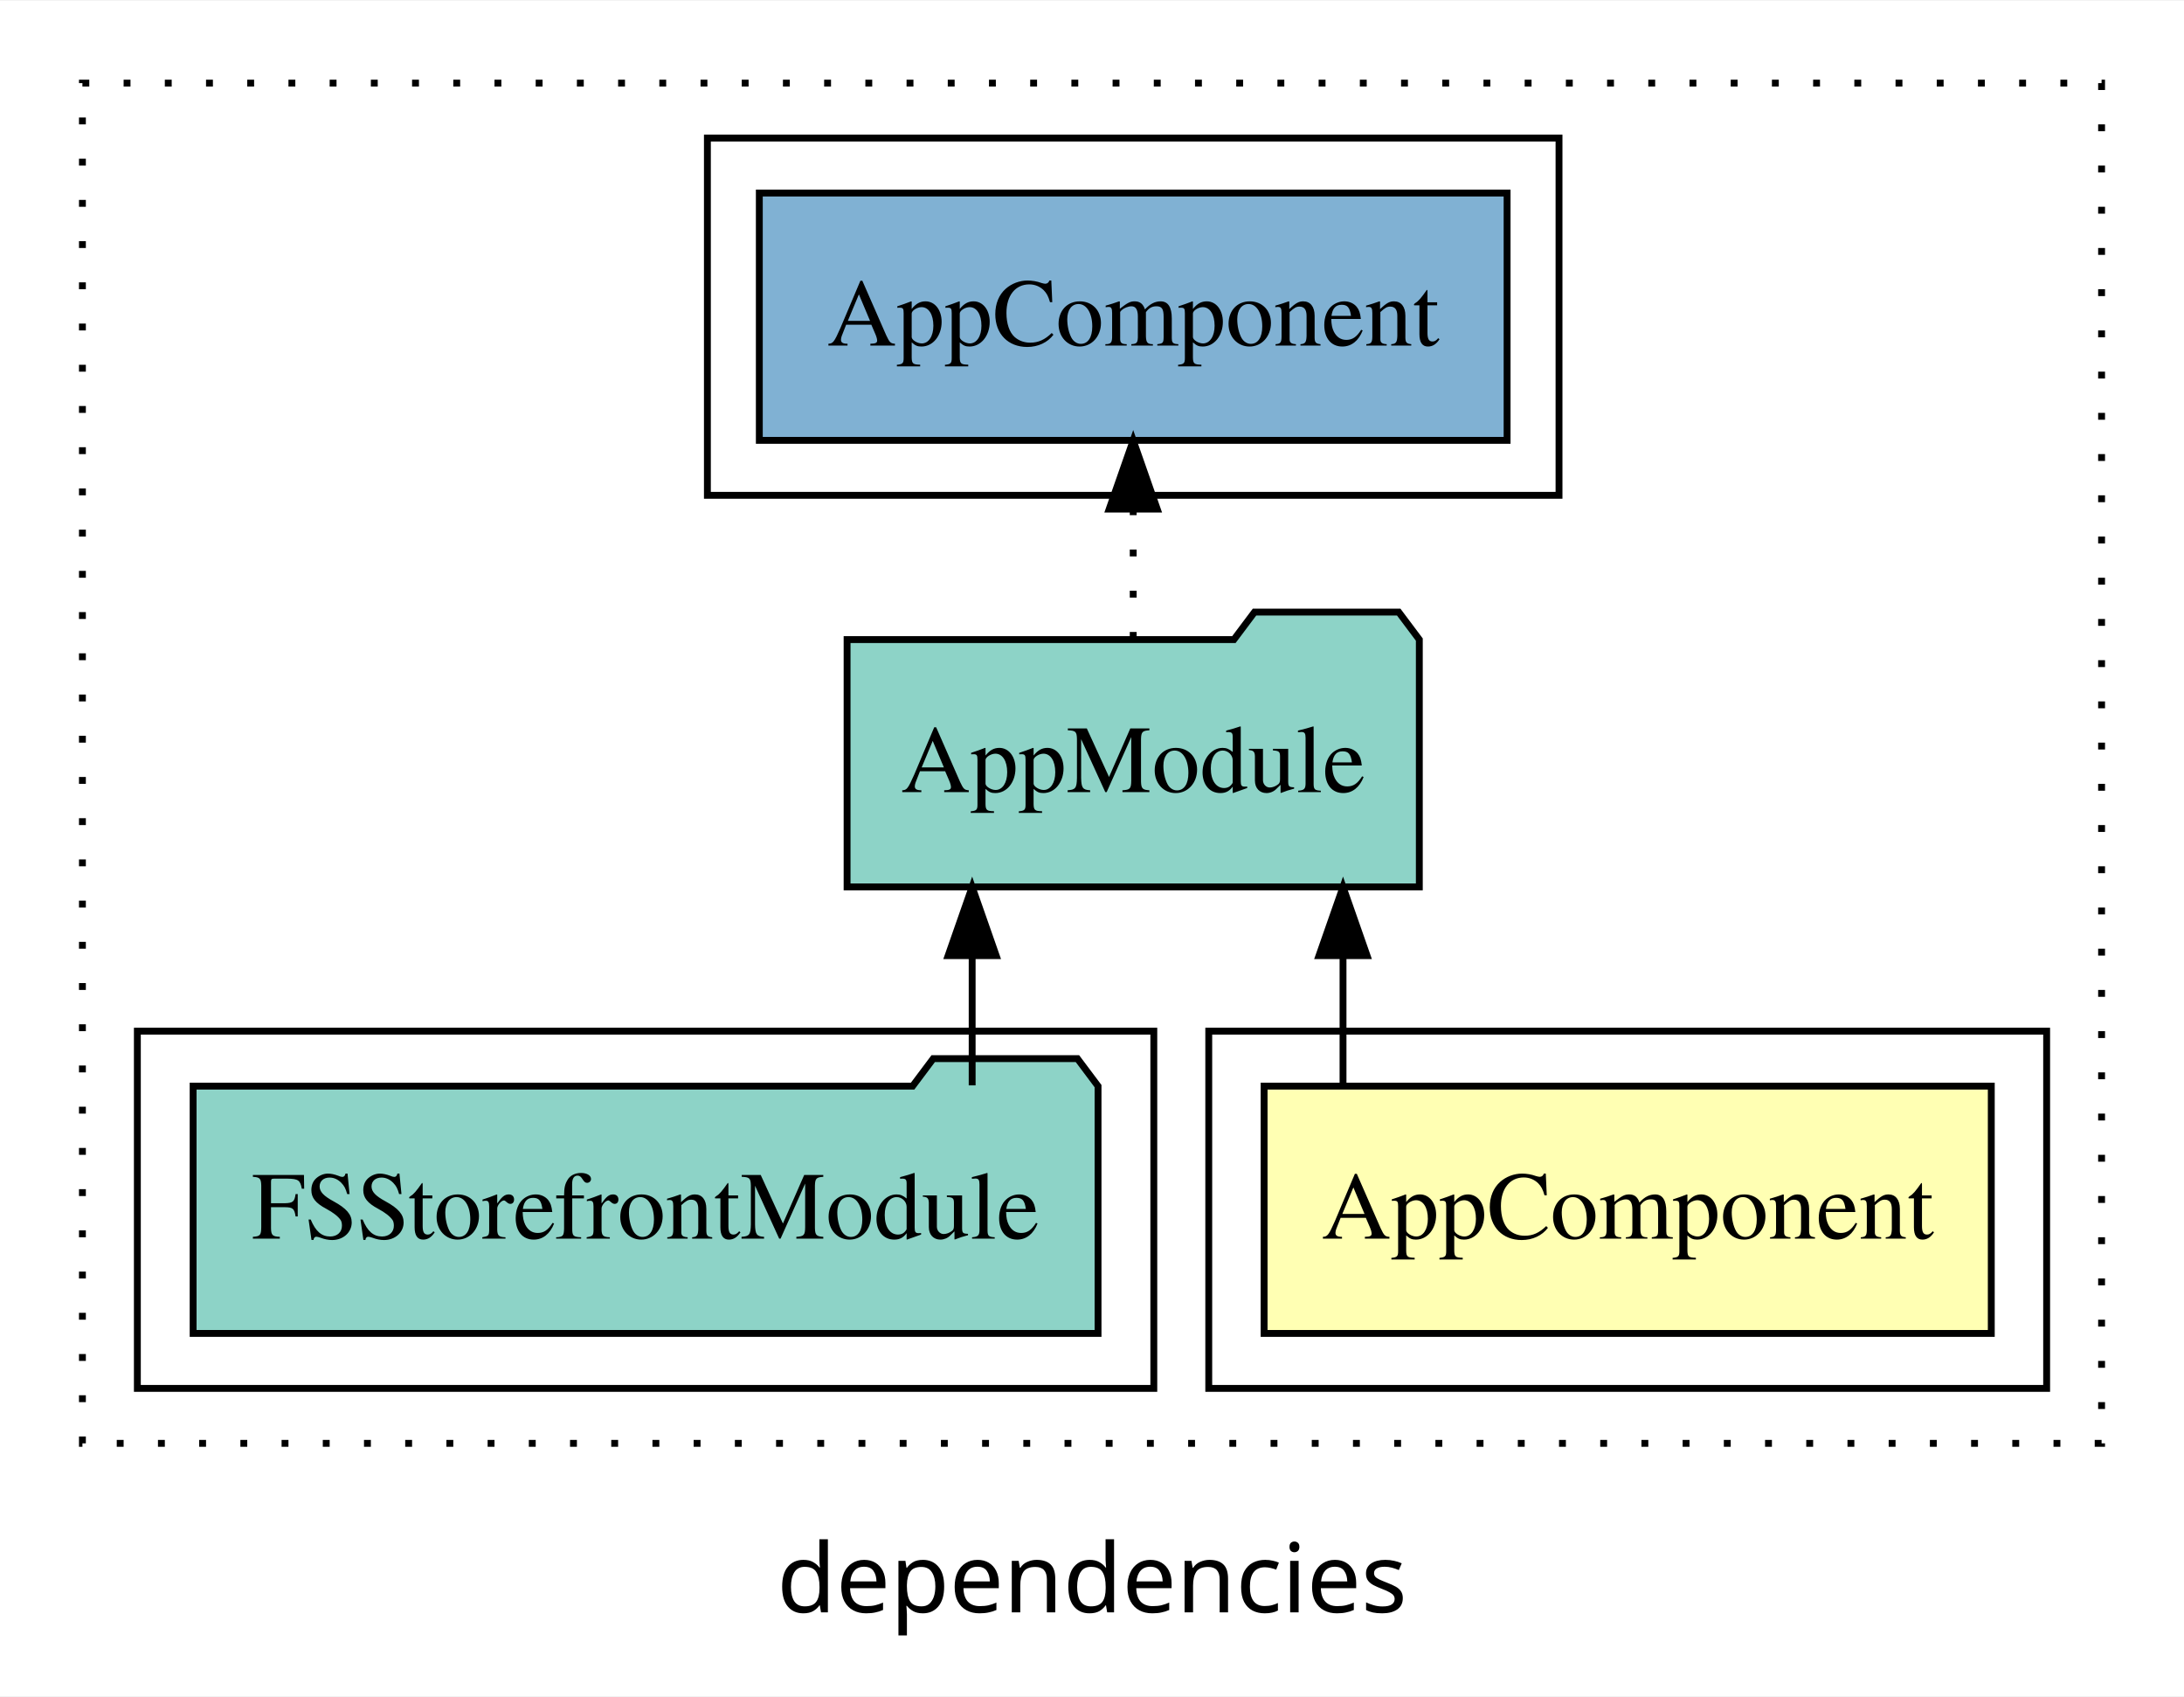
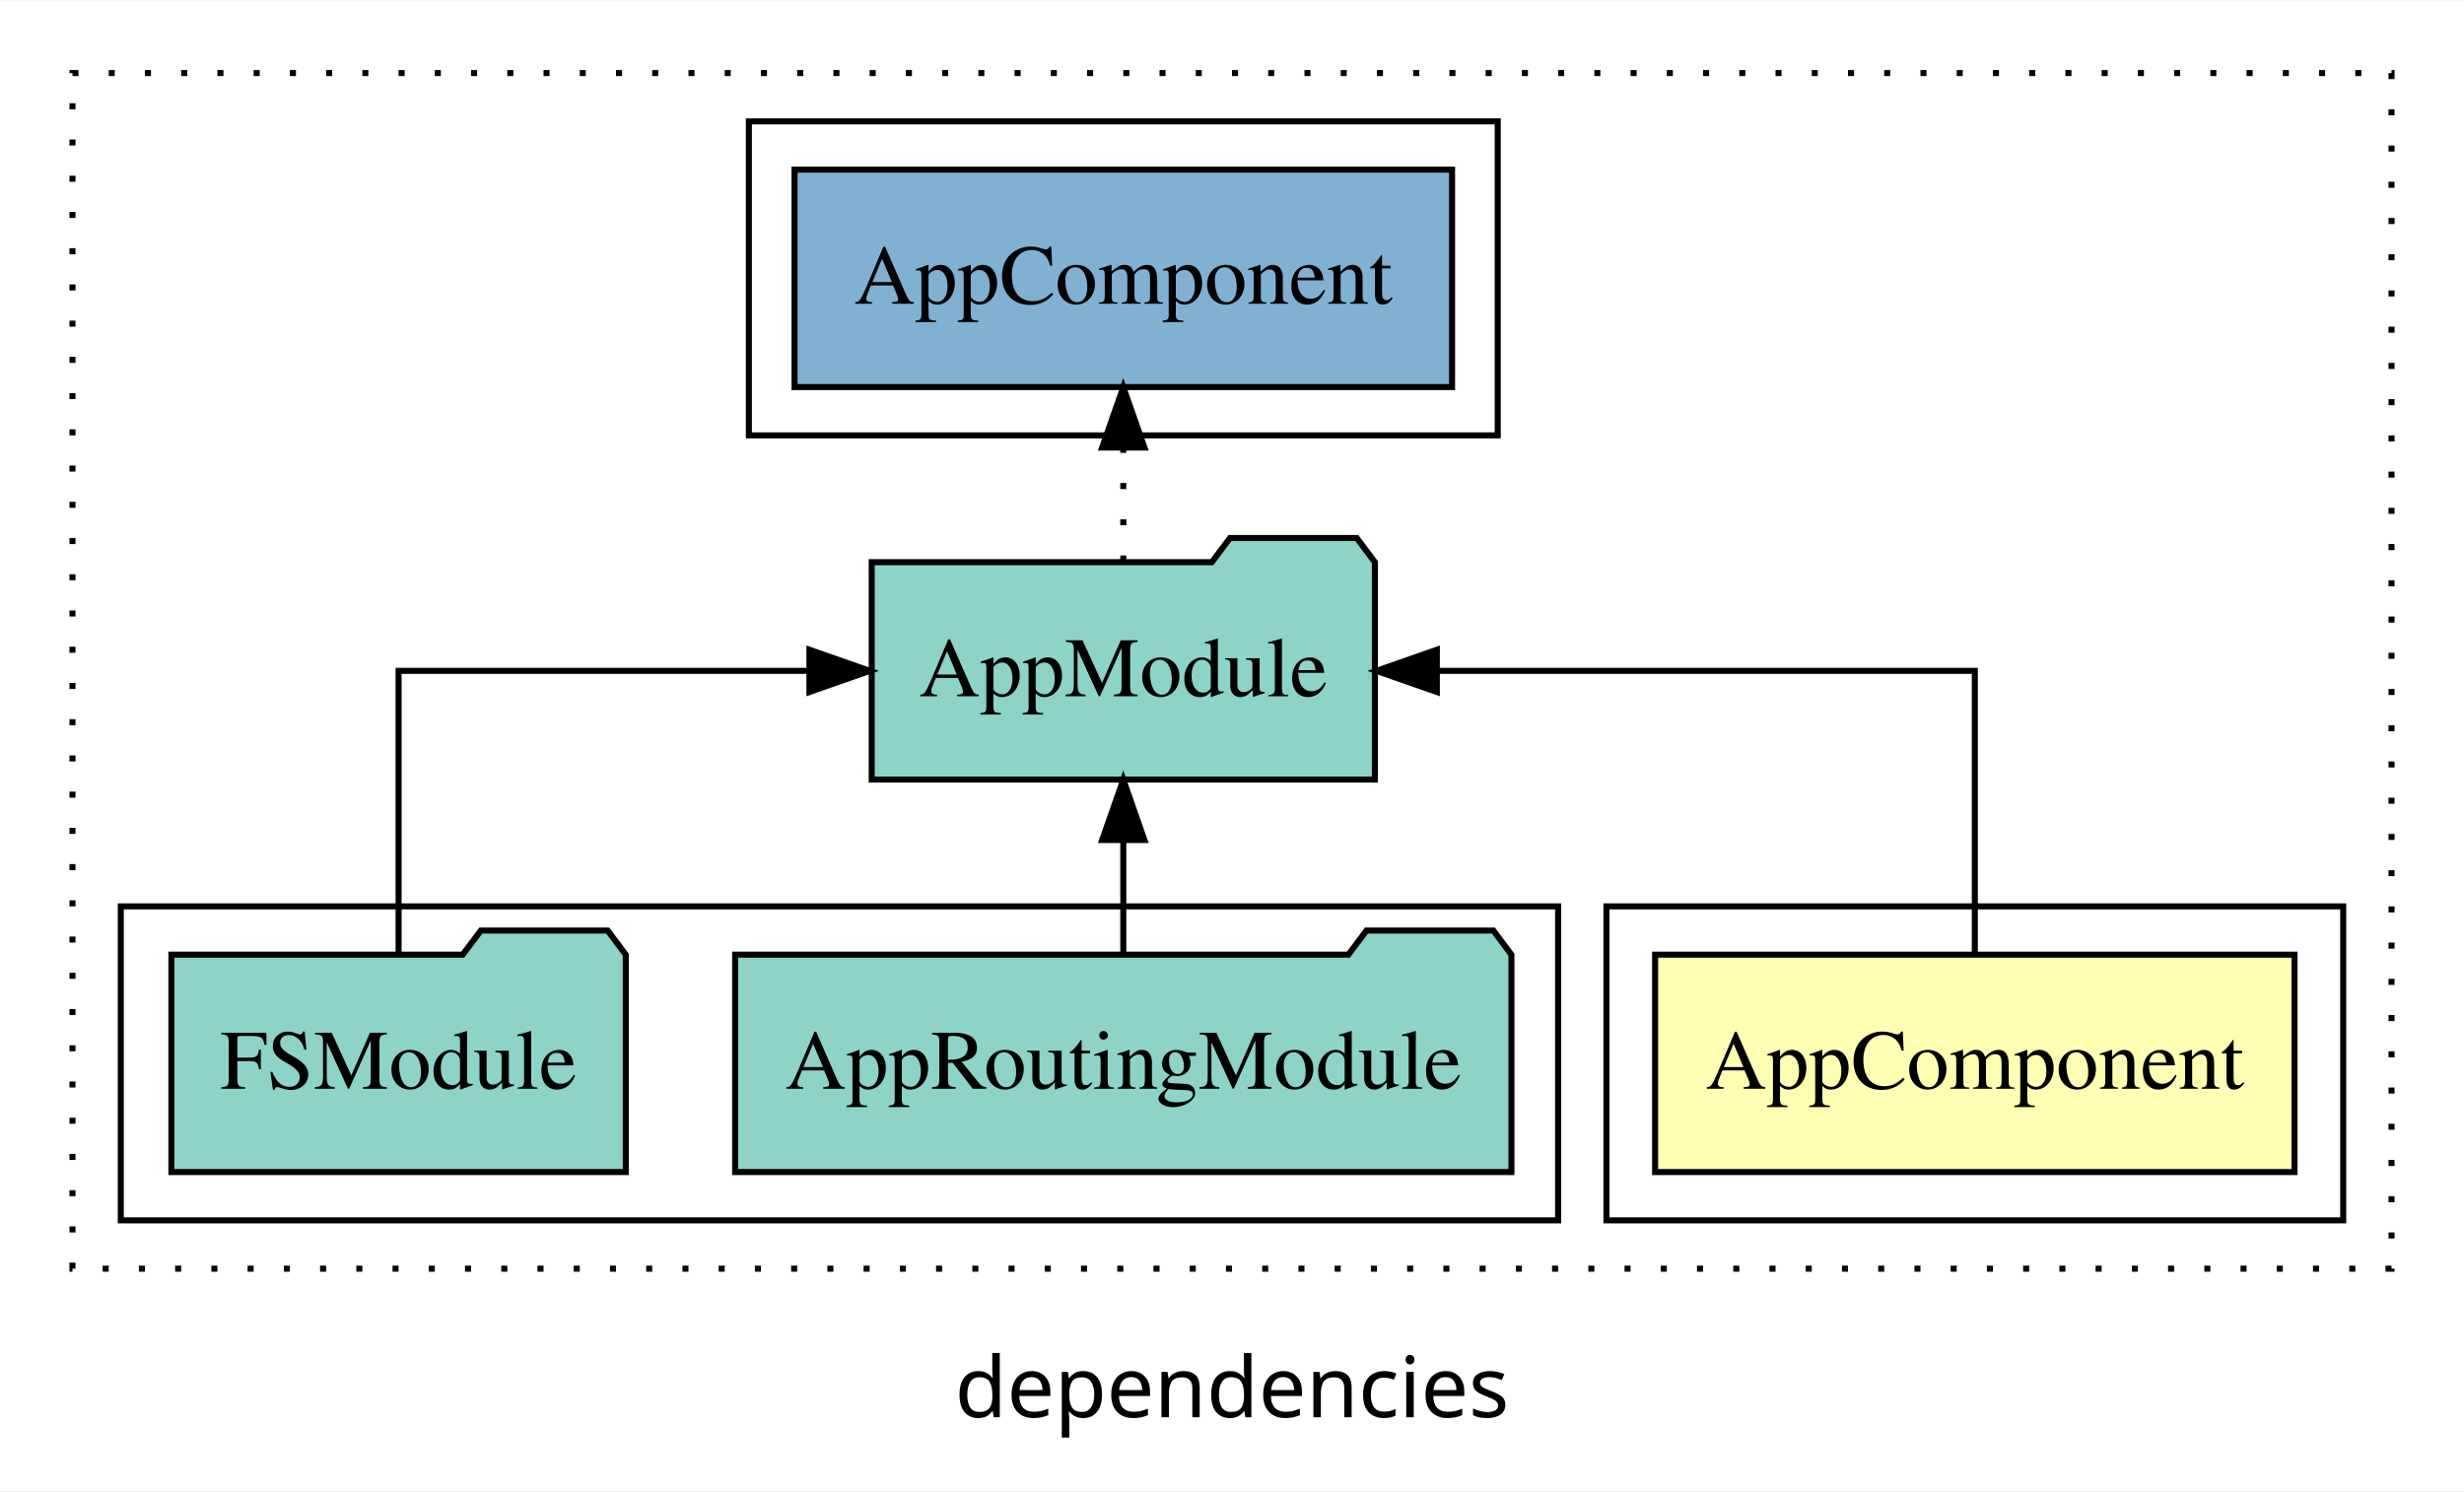
- <svg xmlns="http://www.w3.org/2000/svg" width="318pt" height="247pt" viewBox="0.00 0.00 318.00 246.80">
+ <svg xmlns="http://www.w3.org/2000/svg" width="408pt" height="247pt" viewBox="0.00 0.00 408.00 246.80">
  <g id="graph0" class="graph" transform="scale(1 1) rotate(0) translate(4 242.8)">
-     <polygon fill="white" stroke="transparent" points="-4,4 -4,-242.8 314,-242.8 314,4 -4,4" />
-     <text text-anchor="middle" x="155" y="-8.2" font-family="sans-serif" font-size="14.00">dependencies</text>
+     <polygon fill="white" stroke="transparent" points="-4,4 -4,-242.8 404,-242.8 404,4 -4,4" />
+     <text text-anchor="middle" x="200" y="-8.2" font-family="sans-serif" font-size="14.00">dependencies</text>
    <g id="clust1" class="cluster">
-       <polygon fill="none" stroke="black" stroke-dasharray="1,5" points="8,-32.8 8,-230.8 302,-230.8 302,-32.8 8,-32.8" />
+       <polygon fill="none" stroke="black" stroke-dasharray="1,5" points="8,-32.8 8,-230.8 392,-230.8 392,-32.8 8,-32.8" />
    </g>
    <g id="clust2" class="cluster">
-       <polygon fill="none" stroke="black" points="172,-40.8 172,-92.8 294,-92.8 294,-40.8 172,-40.8" />
+       <polygon fill="none" stroke="black" points="262,-40.8 262,-92.8 384,-92.8 384,-40.8 262,-40.8" />
    </g>
    <g id="clust4" class="cluster">
-       <polygon fill="none" stroke="black" points="16,-40.8 16,-92.8 164,-92.8 164,-40.8 16,-40.8" />
+       <polygon fill="none" stroke="black" points="16,-40.8 16,-92.8 254,-92.8 254,-40.8 16,-40.8" />
    </g>
    <g id="clust6" class="cluster">
-       <polygon fill="none" stroke="black" points="99,-170.8 99,-222.8 223,-222.8 223,-170.8 99,-170.8" />
+       <polygon fill="none" stroke="black" points="120,-170.8 120,-222.8 244,-222.8 244,-170.8 120,-170.8" />
    </g>
    <g id="node1" class="node">
-       <polygon fill="#ffffb3" stroke="black" points="285.94,-84.8 180.06,-84.8 180.06,-48.8 285.94,-48.8 285.94,-84.8" />
-       <text text-anchor="middle" x="233" y="-62.6" font-family="Times,serif" font-size="14.00">AppComponent</text>
+       <polygon fill="#ffffb3" stroke="black" points="375.94,-84.8 270.06,-84.8 270.06,-48.8 375.94,-48.8 375.94,-84.8" />
+       <text text-anchor="middle" x="323" y="-62.6" font-family="Times,serif" font-size="14.00">AppComponent</text>
    </g>
    <g id="node2" class="node">
-       <polygon fill="#8dd3c7" stroke="black" points="202.66,-149.8 199.66,-153.8 178.66,-153.8 175.66,-149.8 119.34,-149.8 119.34,-113.8 202.66,-113.8 202.66,-149.8" />
-       <text text-anchor="middle" x="161" y="-127.6" font-family="Times,serif" font-size="14.00">AppModule</text>
+       <polygon fill="#8dd3c7" stroke="black" points="223.66,-149.8 220.66,-153.8 199.66,-153.8 196.66,-149.8 140.34,-149.8 140.34,-113.8 223.66,-113.8 223.66,-149.8" />
+       <text text-anchor="middle" x="182" y="-127.6" font-family="Times,serif" font-size="14.00">AppModule</text>
    </g>
    <g id="edge1" class="edge">
-       <path fill="none" stroke="black" d="M191.55,-84.91C191.55,-84.91 191.55,-103.79 191.55,-103.79" />
-       <polygon fill="black" stroke="black" points="188.05,-103.79 191.55,-113.79 195.05,-103.79 188.05,-103.79" />
+       <path fill="none" stroke="black" d="M323,-84.91C323,-104.14 323,-131.8 323,-131.8 323,-131.8 233.92,-131.8 233.92,-131.8" />
+       <polygon fill="black" stroke="black" points="233.92,-128.3 223.92,-131.8 233.92,-135.3 233.92,-128.3" />
+     </g>
+     <g id="node5" class="node">
+       <polygon fill="#80b1d3" stroke="black" points="236.44,-214.8 127.56,-214.8 127.56,-178.8 236.44,-178.8 236.44,-214.8" />
+       <text text-anchor="middle" x="182" y="-192.6" font-family="Times,serif" font-size="14.00">AppComponent </text>
+     </g>
+     <g id="edge4" class="edge">
+       <path fill="none" stroke="black" stroke-dasharray="1,5" d="M182,-149.91C182,-149.91 182,-168.79 182,-168.79" />
+       <polygon fill="black" stroke="black" points="178.5,-168.79 182,-178.79 185.5,-168.79 178.5,-168.79" />
+     </g>
+     <g id="node3" class="node">
+       <polygon fill="#8dd3c7" stroke="black" points="246.27,-84.8 243.27,-88.8 222.27,-88.8 219.27,-84.8 117.73,-84.8 117.73,-48.8 246.27,-48.8 246.27,-84.8" />
+       <text text-anchor="middle" x="182" y="-62.6" font-family="Times,serif" font-size="14.00">AppRoutingModule</text>
+     </g>
+     <g id="edge2" class="edge">
+       <path fill="none" stroke="black" d="M182,-84.91C182,-84.91 182,-103.79 182,-103.79" />
+       <polygon fill="black" stroke="black" points="178.5,-103.79 182,-113.79 185.5,-103.79 178.5,-103.79" />
    </g>
    <g id="node4" class="node">
-       <polygon fill="#80b1d3" stroke="black" points="215.44,-214.8 106.56,-214.8 106.56,-178.8 215.44,-178.8 215.44,-214.8" />
-       <text text-anchor="middle" x="161" y="-192.6" font-family="Times,serif" font-size="14.00">AppComponent </text>
+       <polygon fill="#8dd3c7" stroke="black" points="99.62,-84.8 96.62,-88.8 75.62,-88.8 72.62,-84.8 24.38,-84.8 24.38,-48.8 99.62,-48.8 99.62,-84.8" />
+       <text text-anchor="middle" x="62" y="-62.6" font-family="Times,serif" font-size="14.00">FSModule</text>
    </g>
    <g id="edge3" class="edge">
-       <path fill="none" stroke="black" stroke-dasharray="1,5" d="M161,-149.91C161,-149.91 161,-168.79 161,-168.79" />
-       <polygon fill="black" stroke="black" points="157.5,-168.79 161,-178.79 164.5,-168.79 157.5,-168.79" />
-     </g>
-     <g id="node3" class="node">
-       <polygon fill="#8dd3c7" stroke="black" points="155.88,-84.8 152.88,-88.8 131.88,-88.8 128.88,-84.8 24.12,-84.8 24.12,-48.8 155.88,-48.8 155.88,-84.8" />
-       <text text-anchor="middle" x="90" y="-62.6" font-family="Times,serif" font-size="14.00">FSStorefrontModule</text>
-     </g>
-     <g id="edge2" class="edge">
-       <path fill="none" stroke="black" d="M137.55,-84.91C137.55,-84.91 137.55,-103.79 137.55,-103.79" />
-       <polygon fill="black" stroke="black" points="134.05,-103.79 137.55,-113.79 141.05,-103.79 134.05,-103.79" />
+       <path fill="none" stroke="black" d="M62,-84.91C62,-104.14 62,-131.8 62,-131.8 62,-131.8 130.03,-131.8 130.03,-131.8" />
+       <polygon fill="black" stroke="black" points="130.03,-135.3 140.03,-131.8 130.03,-128.3 130.03,-135.3" />
    </g>
  </g>
</svg>
